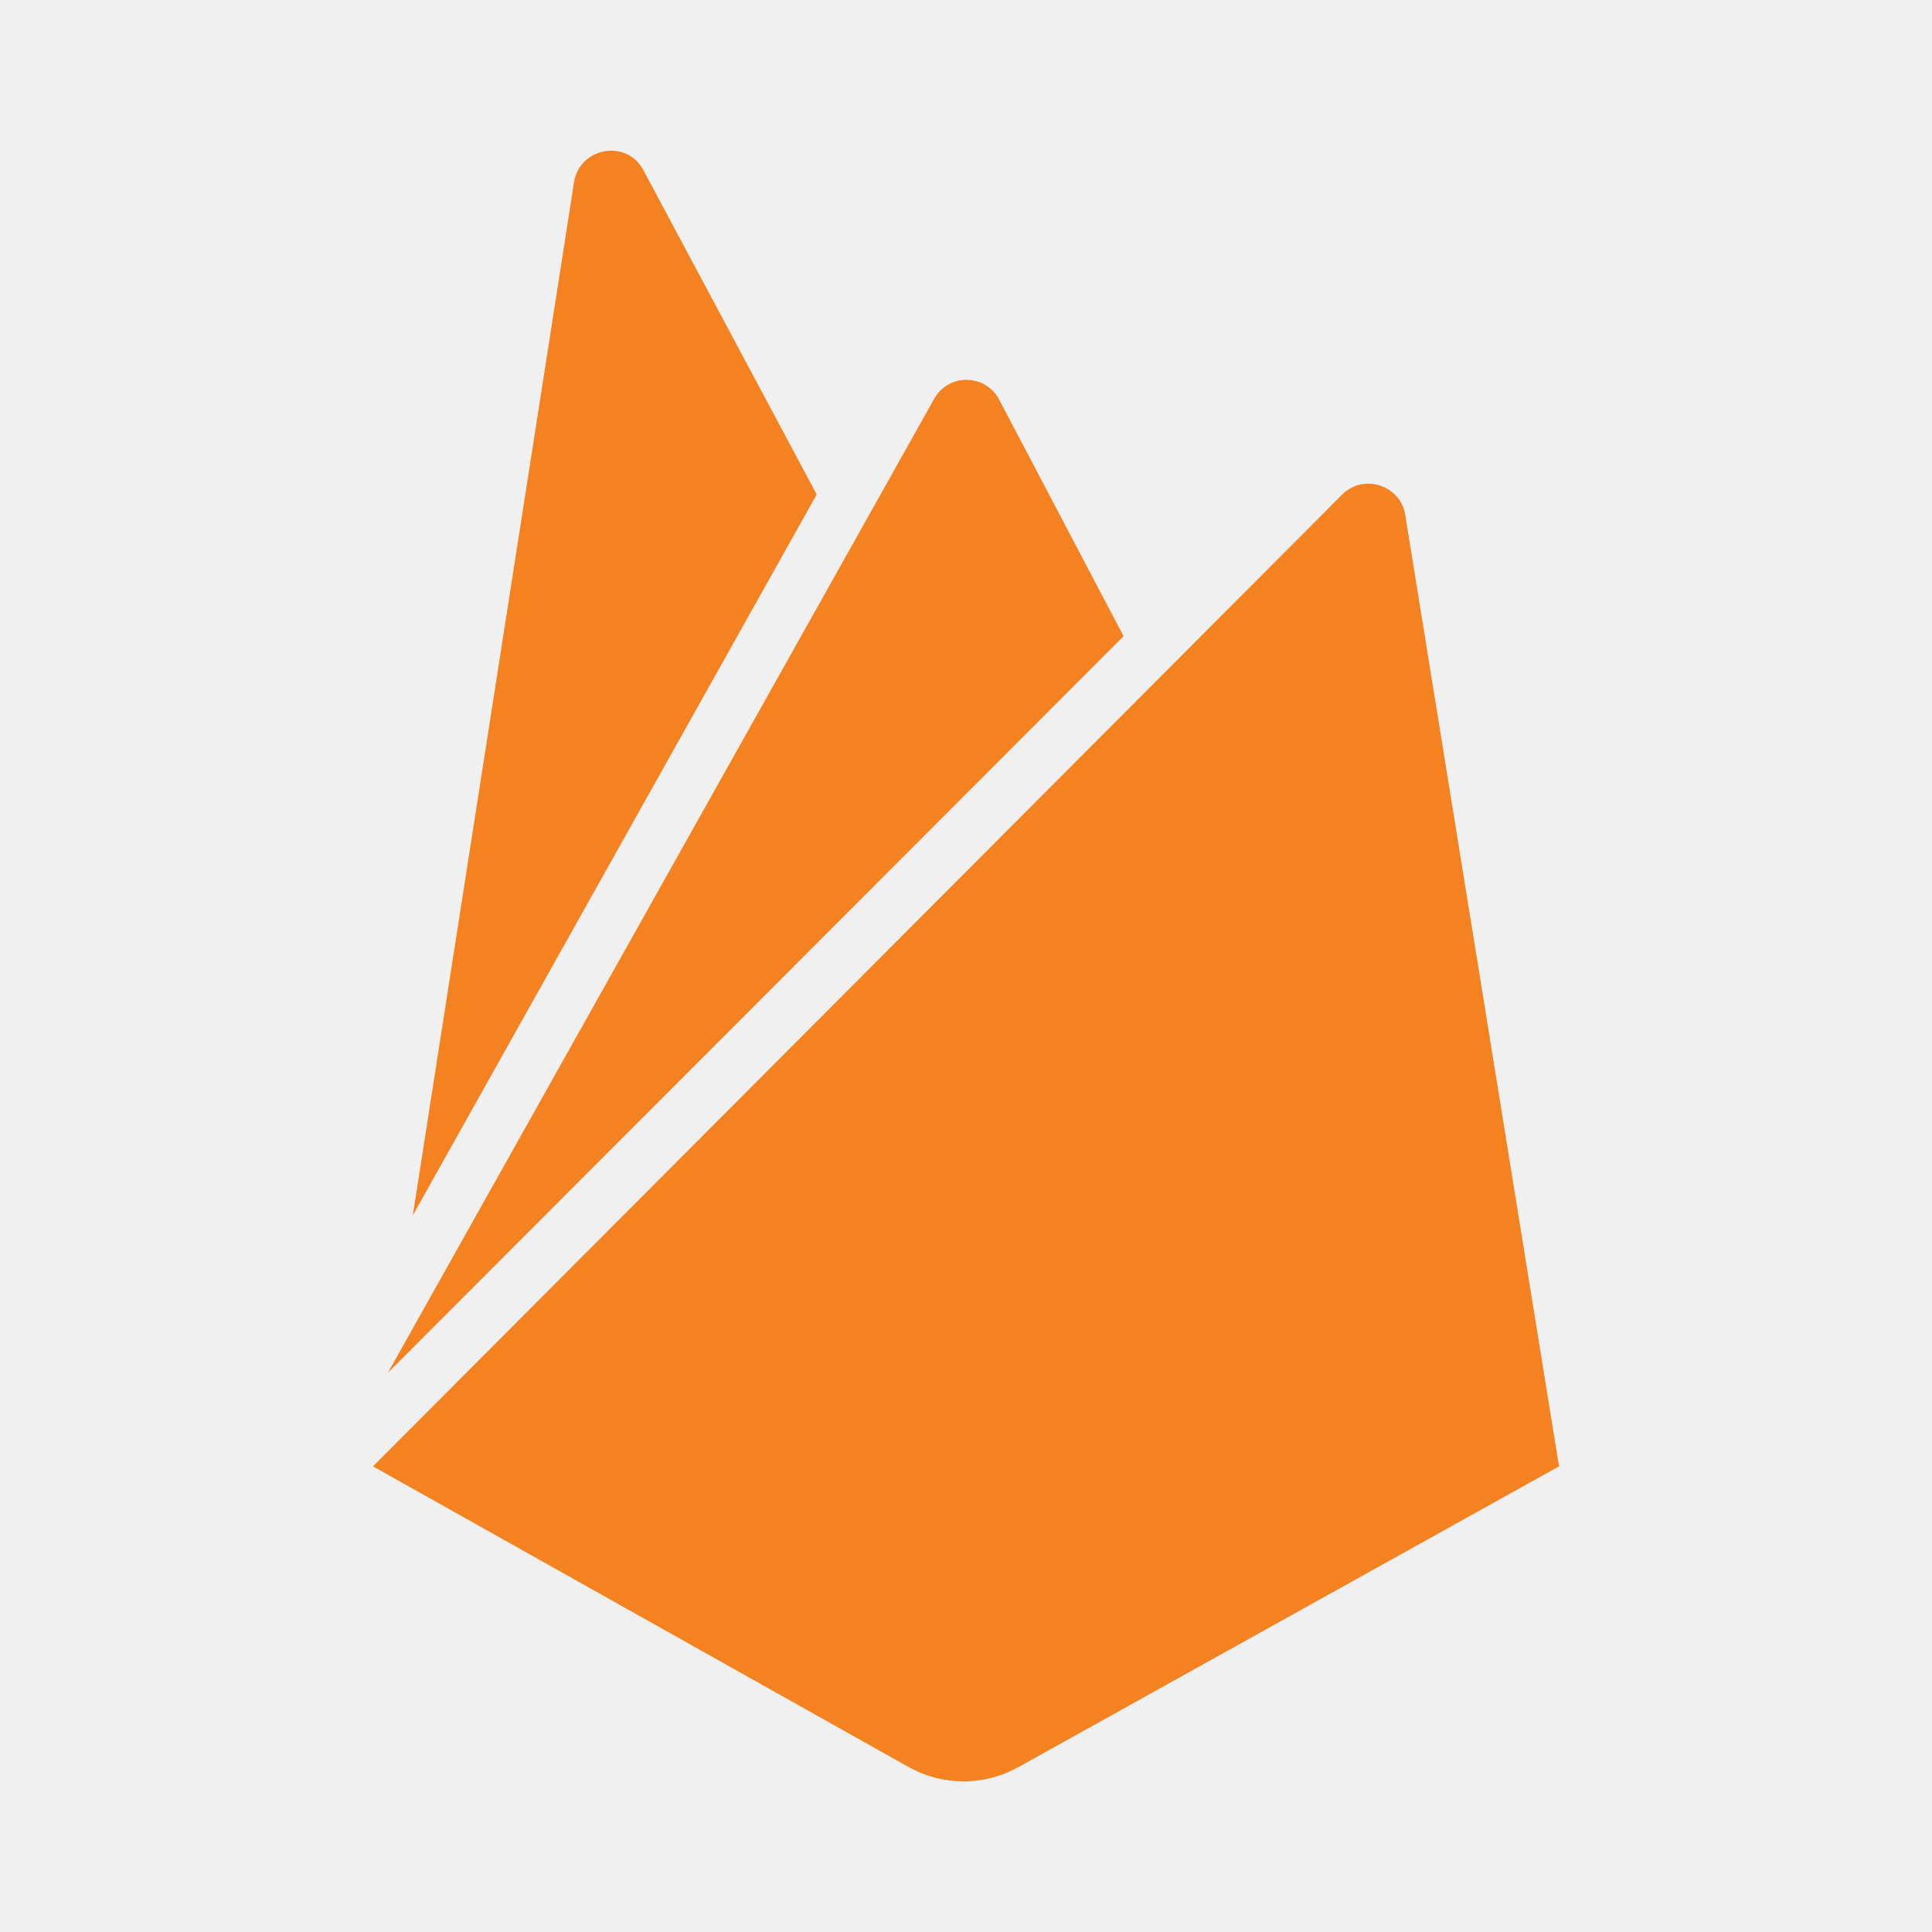
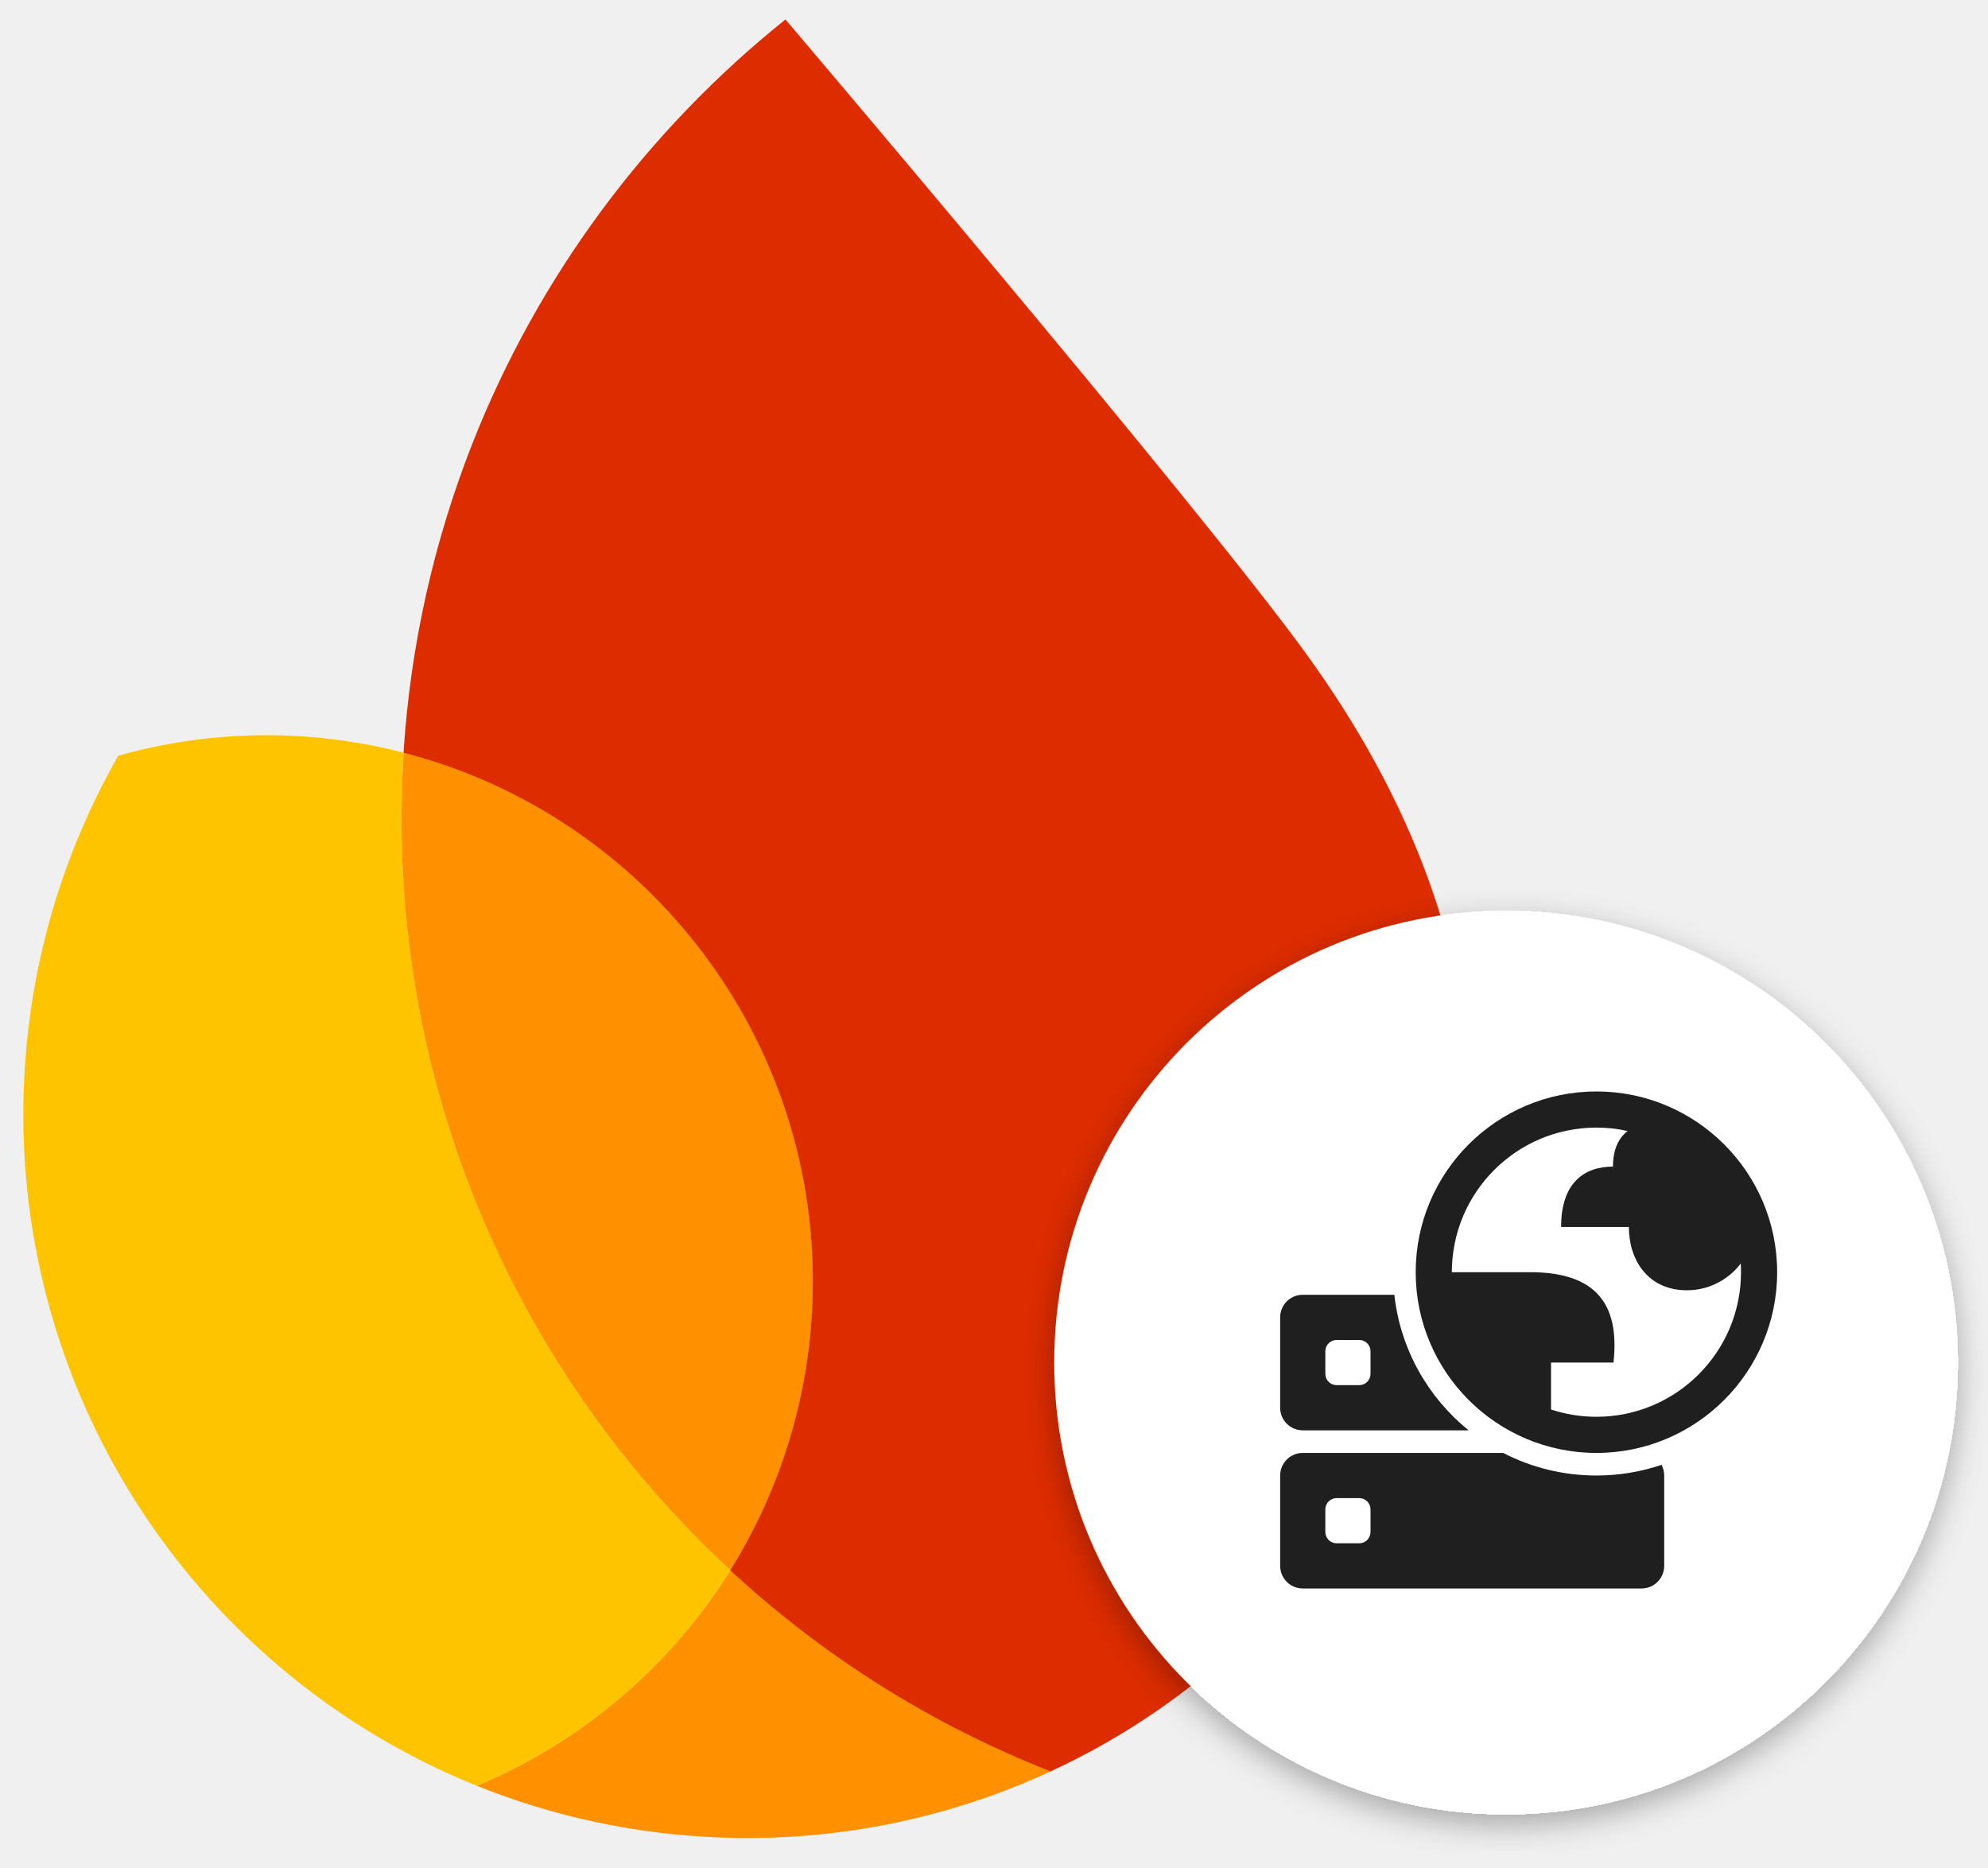
- <svg xmlns="http://www.w3.org/2000/svg" viewBox="0 0 128 128">
-   <path fill="#f58220" d="M27.35 80.52l10.68-68.44c.37-2.33 3.5-2.89 4.6-.8l11.48 21.48-26.76 47.76zm75.94 16.63L93.1 34.11c-.31-1.96-2.76-2.76-4.17-1.35L24.71 97.15l35.54 19.95a7.447 7.447 0 007.18 0l35.86-19.95zm-28.85-55L66.21 26.5c-.92-1.78-3.44-1.78-4.36 0L25.7 90.95l48.74-48.8z" />
+ <svg xmlns="http://www.w3.org/2000/svg" width="132" height="124" viewBox="0 0 132 124" fill="none">
+   <path d="M31.656 118.567C36.708 120.601 42.19 121.807 47.945 122.008C55.733 122.28 63.14 120.67 69.762 117.611C61.821 114.492 54.63 109.929 48.493 104.257C44.515 110.627 38.63 115.658 31.656 118.567Z" fill="#FF9100" />
+   <path d="M48.494 104.259C34.485 91.302 25.986 72.548 26.704 51.979C26.727 51.311 26.763 50.644 26.804 49.976C24.295 49.327 21.675 48.931 18.98 48.837C15.121 48.702 11.384 49.181 7.856 50.174C4.117 56.725 1.86 64.242 1.579 72.293C0.853 93.071 13.427 111.227 31.657 118.569C38.632 115.66 44.516 110.635 48.494 104.259Z" fill="#FFC400" />
+   <path d="M48.494 104.258C51.751 99.046 53.726 92.935 53.956 86.351C54.56 69.032 42.917 54.133 26.803 49.976C26.762 50.643 26.727 51.31 26.703 51.978C25.985 72.548 34.484 91.302 48.494 104.258Z" fill="#FF9100" />
+   <path d="M52.152 1.293C42.975 8.645 35.727 18.34 31.343 29.508C28.832 35.905 27.255 42.777 26.794 49.98C42.909 54.137 54.552 69.036 53.947 86.355C53.717 92.939 51.736 99.044 48.485 104.263C54.622 109.941 61.813 114.497 69.754 117.616C85.691 110.249 96.999 94.397 97.653 75.646C98.078 63.498 93.41 52.67 86.815 43.531C79.85 33.865 52.152 1.293 52.152 1.293Z" fill="#DD2C00" />
+   <g filter="url(#filter0_d_47_3678)">
+     <circle cx="100" cy="90.468" r="30" fill="white" />
+     <path fill-rule="evenodd" clip-rule="evenodd" d="M118 84.468C118 77.844 112.624 72.468 106 72.468C99.376 72.468 94 77.844 94 84.468C94 91.092 99.376 96.468 106 96.468C112.624 96.468 118 91.092 118 84.468ZM106 74.868C100.701 74.868 96.4 79.169 96.4 84.468H101.68C105.768 84.494 107.586 86.392 107.132 90.468H102.985V93.584C103.934 93.898 104.947 94.068 106 94.068C111.299 94.068 115.6 89.766 115.6 84.468C115.6 84.272 115.594 84.078 115.583 83.885C115.583 83.885 114.4 85.668 112 85.668C109.435 85.668 108.153 83.667 108.153 81.468H103.655C103.655 78.468 105.25 77.458 107.099 77.458C107.099 76.287 107.492 75.541 108.073 75.093C107.405 74.945 106.712 74.868 106 74.868Z" fill="#1F1F1F" />
+     <path fill-rule="evenodd" clip-rule="evenodd" d="M97.514 94.968C94.821 92.789 92.983 89.595 92.582 85.968H86.5C85.672 85.968 85 86.639 85 87.468V93.468C85 94.296 85.672 94.968 86.5 94.968H97.514ZM99.809 96.468H86.5C85.672 96.468 85 97.139 85 97.968V103.968C85 104.796 85.672 105.468 86.5 105.468H109C109.828 105.468 110.5 104.796 110.5 103.968V97.968C110.5 97.712 110.436 97.471 110.323 97.261C108.966 97.719 107.512 97.968 106 97.968C103.769 97.968 101.664 97.426 99.809 96.468ZM88.75 88.968C88.336 88.968 88 89.304 88 89.718V91.218C88 91.632 88.336 91.968 88.75 91.968H90.25C90.664 91.968 91 91.632 91 91.218V89.718C91 89.304 90.664 88.968 90.25 88.968H88.75ZM88.75 99.468C88.336 99.468 88 99.804 88 100.218V101.718C88 102.132 88.336 102.468 88.75 102.468H90.25C90.664 102.468 91 102.132 91 101.718V100.218C91 99.804 90.664 99.468 90.25 99.468H88.75Z" fill="#1F1F1F" />
+   </g>
+   <defs>
+     <filter id="filter0_d_47_3678" x="68" y="59.138" width="64" height="64" filterUnits="userSpaceOnUse" color-interpolation-filters="sRGB">
+       <feFlood flood-opacity="0" result="BackgroundImageFix" />
+       <feColorMatrix in="SourceAlpha" type="matrix" values="0 0 0 0 0 0 0 0 0 0 0 0 0 0 0 0 0 0 127 0" result="hardAlpha" />
+       <feOffset dy="0.67" />
+       <feGaussianBlur stdDeviation="1" />
+       <feComposite in2="hardAlpha" operator="out" />
+       <feColorMatrix type="matrix" values="0 0 0 0 0 0 0 0 0 0 0 0 0 0 0 0 0 0 0.3 0" />
+       <feBlend mode="normal" in2="BackgroundImageFix" result="effect1_dropShadow_47_3678" />
+       <feBlend mode="normal" in="SourceGraphic" in2="effect1_dropShadow_47_3678" result="shape" />
+     </filter>
+   </defs>
</svg>
